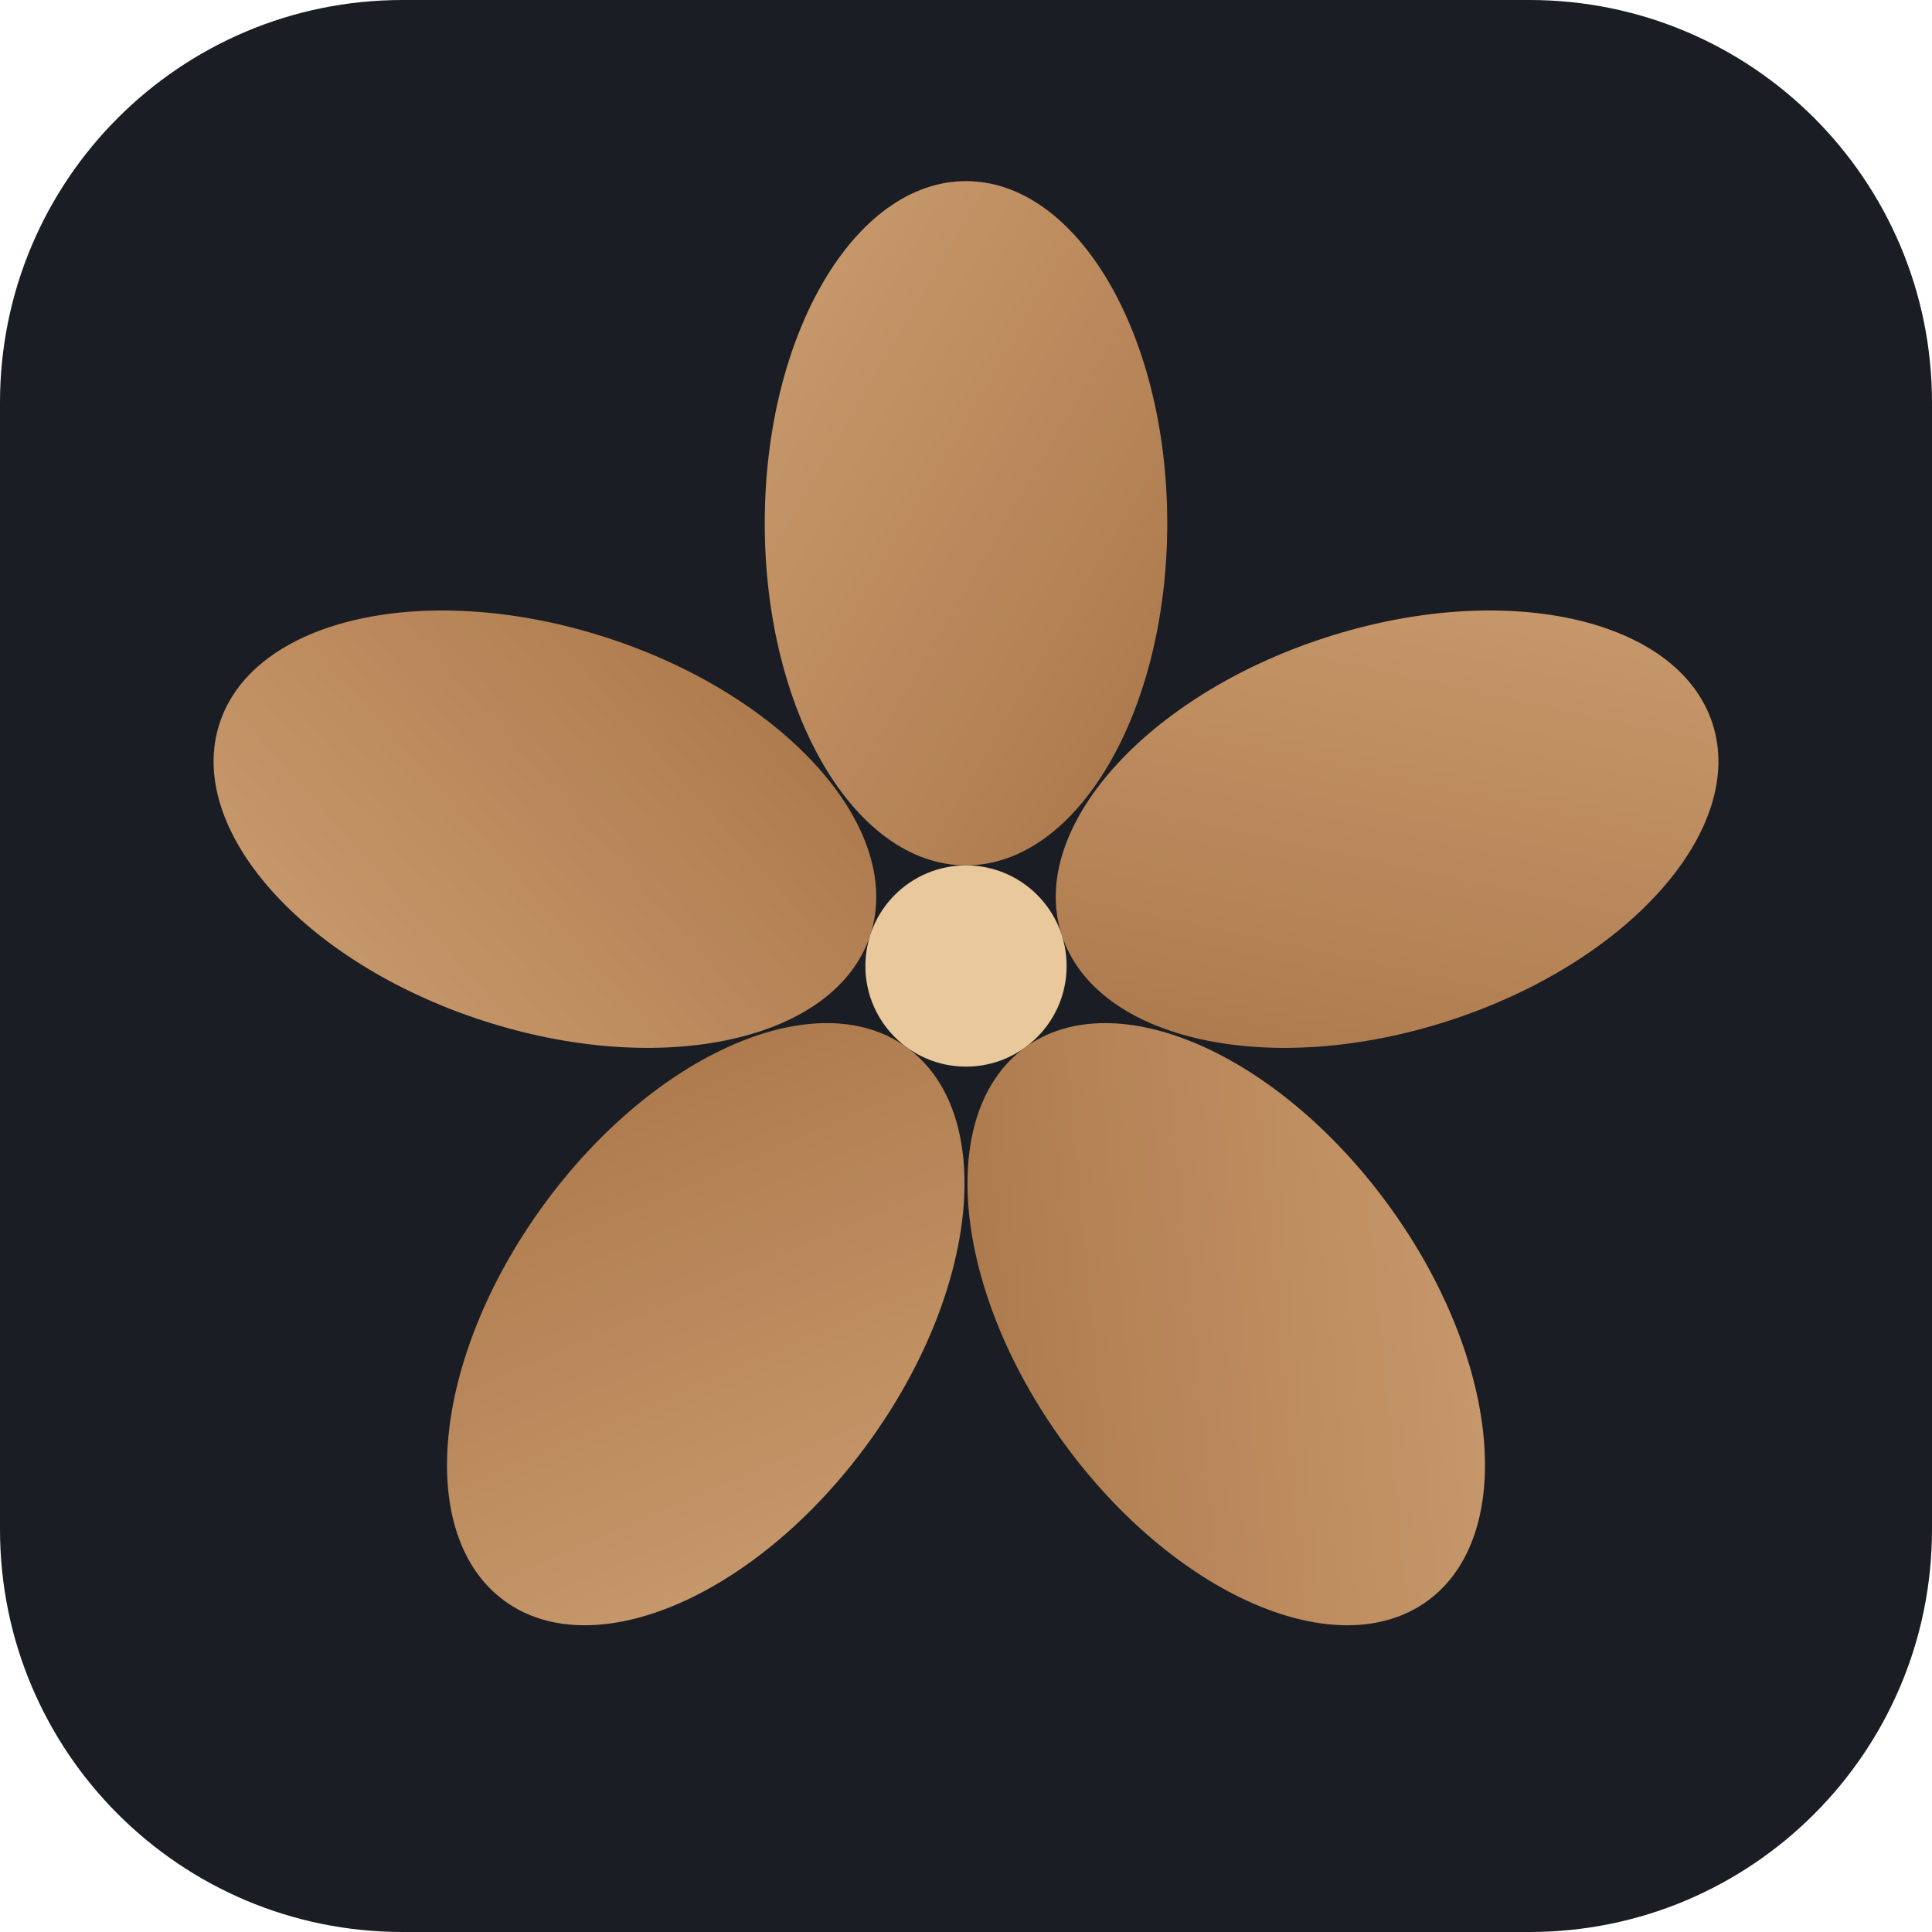
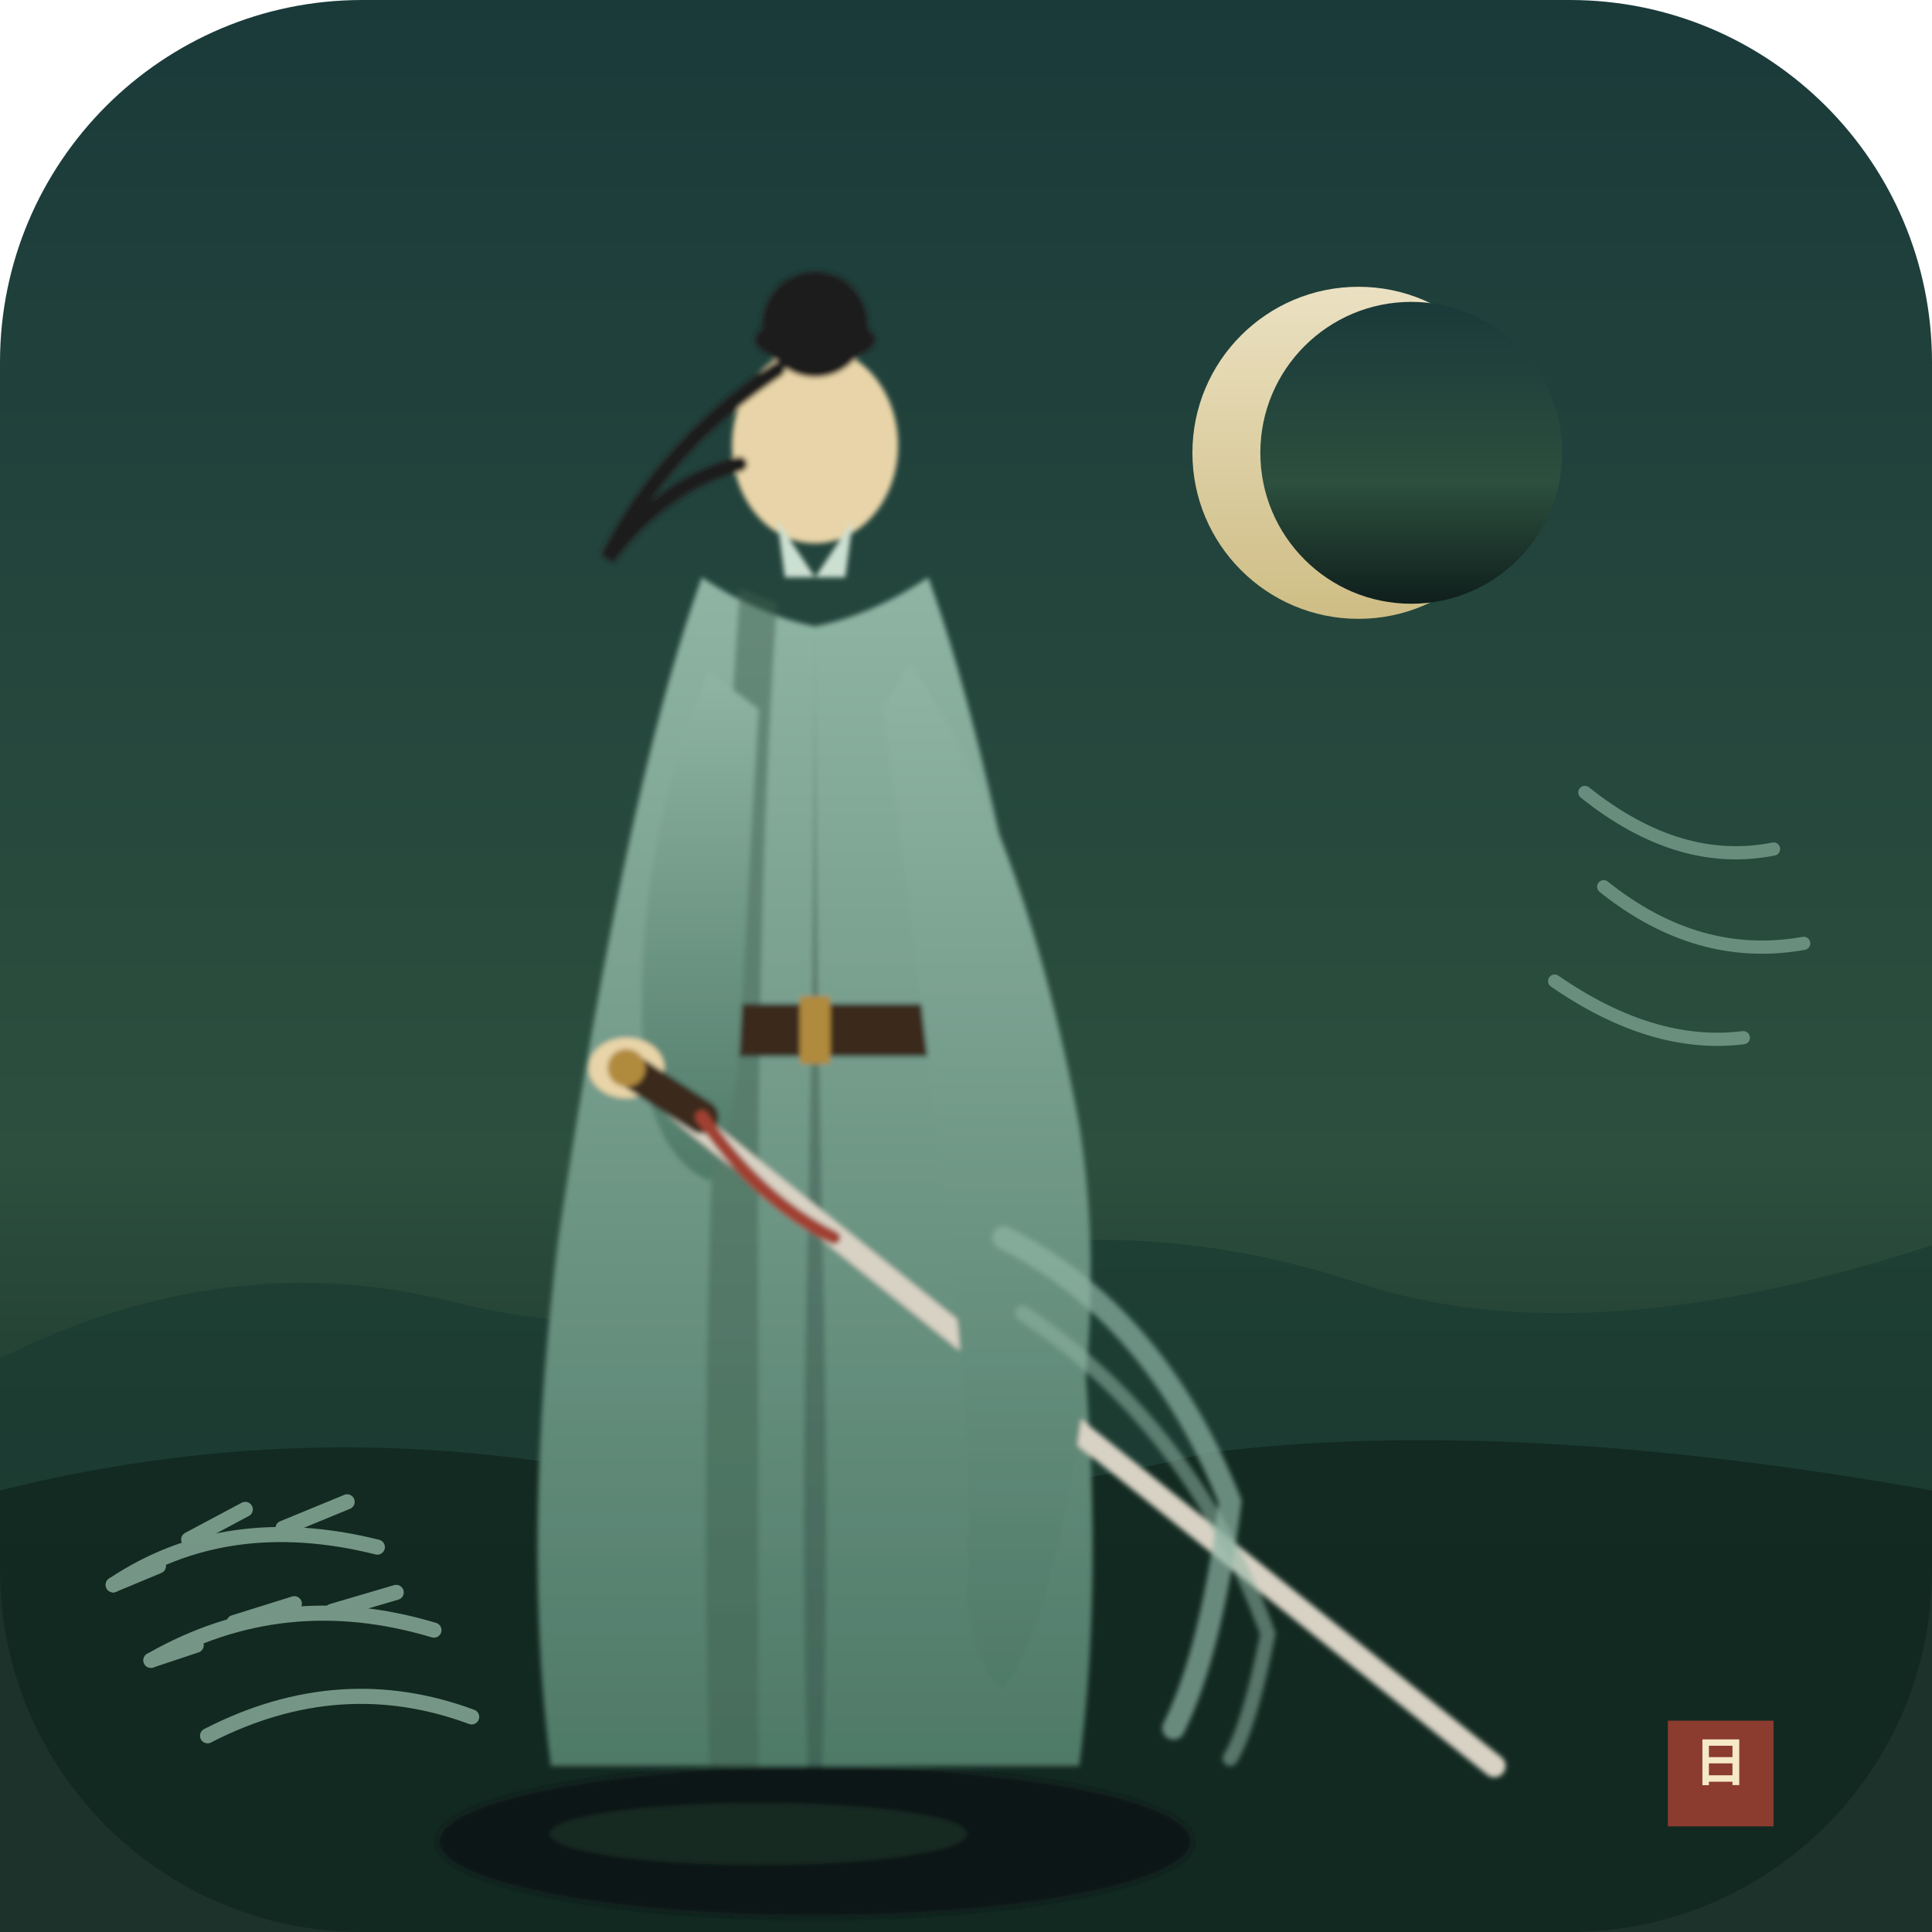
- <svg xmlns="http://www.w3.org/2000/svg" viewBox="0 0 192 192" width="192" height="192">
+ <svg xmlns="http://www.w3.org/2000/svg" viewBox="0 0 512 512" width="512" height="512">
  <defs>
-     <linearGradient id="g" x1="0" y1="0" x2="1" y2="1">
-       <stop offset="0" stop-color="#d4a373" />
-       <stop offset="1" stop-color="#b07a4a" />
+     <linearGradient id="bg" x1="0" y1="0" x2="0" y2="1">
+       <stop offset="0%" stop-color="#1a3a3a" />
+       <stop offset="60%" stop-color="#2c4f3e" />
+       <stop offset="100%" stop-color="#0f1f1c" />
    </linearGradient>
+     <linearGradient id="moon" x1="0" y1="0" x2="0" y2="1">
+       <stop offset="0%" stop-color="#f5e9c8" />
+       <stop offset="100%" stop-color="#d6c388" />
+     </linearGradient>
+     <linearGradient id="robe" x1="0" y1="0" x2="0" y2="1">
+       <stop offset="0%" stop-color="#8fb4a4" />
+       <stop offset="100%" stop-color="#4f7a68" />
+     </linearGradient>
+     <filter id="ink" x="-10%" y="-10%" width="120%" height="120%">
+       <feGaussianBlur stdDeviation="0.6" />
+     </filter>
  </defs>
-   <rect width="192" height="192" rx="40" fill="#1a1d24" />
-   <g transform="translate(96 96)">
-     <g fill="url(#g)">
-       <ellipse cx="0" cy="-44" rx="20" ry="34" opacity="0.95" />
-       <ellipse cx="0" cy="-44" rx="20" ry="34" transform="rotate(72)" opacity="0.95" />
-       <ellipse cx="0" cy="-44" rx="20" ry="34" transform="rotate(144)" opacity="0.95" />
-       <ellipse cx="0" cy="-44" rx="20" ry="34" transform="rotate(216)" opacity="0.95" />
-       <ellipse cx="0" cy="-44" rx="20" ry="34" transform="rotate(288)" opacity="0.95" />
-     </g>
-     <circle r="10" fill="#e9c89b" />
+   <rect width="512" height="512" rx="96" ry="96" fill="url(#bg)" />
+   <path d="M0,360 Q60,330 120,345 T240,335 Q300,320 360,340 T512,330 L512,512 L0,512 Z" fill="#1a3a32" opacity="0.7" />
+   <path d="M0,395 Q80,375 160,390 T320,385 Q400,375 512,395 L512,512 L0,512 Z" fill="#11271f" opacity="0.85" />
+   <g transform="translate(360,120)">
+     <circle r="44" fill="url(#moon)" opacity="0.95" />
+     <circle cx="14" r="40" fill="url(#bg)" />
+   </g>
+   <g stroke="#9fc4b0" stroke-width="3.5" stroke-linecap="round" fill="none" opacity="0.55">
+     <path d="M420,210 Q445,230 470,225" />
+     <path d="M425,235 Q450,255 478,250" />
+     <path d="M412,260 Q438,278 462,275" />
+   </g>
+   <g transform="translate(216,148)" filter="url(#ink)">
+     <ellipse cx="0" cy="-30" rx="22" ry="26" fill="#e8d4a8" />
+     <circle cx="0" cy="-62" r="14" fill="#1a1a1a" />
+     <ellipse cx="0" cy="-58" rx="16" ry="6" fill="#1a1a1a" />
+     <path d="M-10,-50 Q-40,-30 -55,0 Q-40,-20 -20,-25" stroke="#1a1a1a" stroke-width="4" fill="none" stroke-linecap="round" />
+     <path d="M-10,-10 L0,5 L10,-10 L8,5 L-8,5 Z" fill="#cce0d2" />
+     <path d="M-30,5 Q-50,60 -68,180 Q-78,260 -70,320 L70,320 Q78,260 68,180 Q50,60 30,5 Q15,15 0,18 Q-15,15 -30,5 Z" fill="url(#robe)" />
+     <path d="M-20,8 Q-25,80 -28,180 Q-30,260 -28,320 L-15,320 Q-15,260 -15,180 Q-15,80 -10,12 Z" fill="#3d5f50" opacity="0.5" />
+     <path d="M0,18 Q0,80 -2,180 Q-4,260 -2,320 L2,320 Q4,260 2,180 Q0,80 0,18 Z" fill="#2d4940" opacity="0.4" />
+     <rect x="-44" y="118" width="88" height="14" fill="#3a2a1c" />
+     <rect x="-4" y="116" width="8" height="18" fill="#b08a3e" />
+     <path d="M-28,30 Q-50,80 -45,140 Q-40,160 -28,165 Q-22,150 -20,130 Q-18,90 -15,40 Z" fill="url(#robe)" />
+     <ellipse cx="-50" cy="135" rx="10" ry="8" fill="#e8d4a8" />
+     <line x1="-50" y1="135" x2="180" y2="320" stroke="#d8d2c4" stroke-width="6" stroke-linecap="round" />
+     <line x1="-50" y1="135" x2="-30" y2="148" stroke="#3a2a1c" stroke-width="9" stroke-linecap="round" />
+     <path d="M-30,148 Q-15,170 5,180" stroke="#a04030" stroke-width="3.5" fill="none" stroke-linecap="round" />
+     <circle cx="-50" cy="135" r="5" fill="#b08a3e" />
+     <path d="M25,28 Q55,70 70,150 Q78,200 65,260 Q58,290 50,300 Q42,295 40,275 Q42,230 35,180 Q28,110 18,40 Z" fill="url(#robe)" />
+     <path d="M50,180 Q90,200 110,250 Q105,290 95,310" stroke="#8fb4a4" stroke-width="6" fill="none" stroke-linecap="round" opacity="0.7" />
+     <path d="M55,200 Q100,230 120,285 Q115,310 110,318" stroke="#8fb4a4" stroke-width="4" fill="none" stroke-linecap="round" opacity="0.55" />
+     <ellipse cx="0" cy="340" rx="100" ry="20" fill="#0a1814" />
+     <ellipse cx="-15" cy="338" rx="55" ry="8" fill="#1c2e26" opacity="0.8" />
+   </g>
+   <g stroke="#9fc4b0" stroke-width="4" stroke-linecap="round" fill="none" opacity="0.7">
+     <path d="M30,420 Q60,400 100,410" />
+     <path d="M40,440 Q75,420 115,432" />
+     <path d="M55,460 Q90,442 125,455" />
+     <path d="M30,420 L42,415 M50,408 L65,400 M75,405 L92,398" />
+     <path d="M40,440 L52,436 M62,430 L78,425 M88,427 L105,422" />
+   </g>
+   <g transform="translate(456,470)">
+     <rect x="-14" y="-14" width="28" height="28" fill="#a04030" opacity="0.85" />
+     <text x="0" y="2" text-anchor="middle" font-family="serif" font-size="14" fill="#f5e9c8" font-weight="bold">日</text>
  </g>
</svg>
